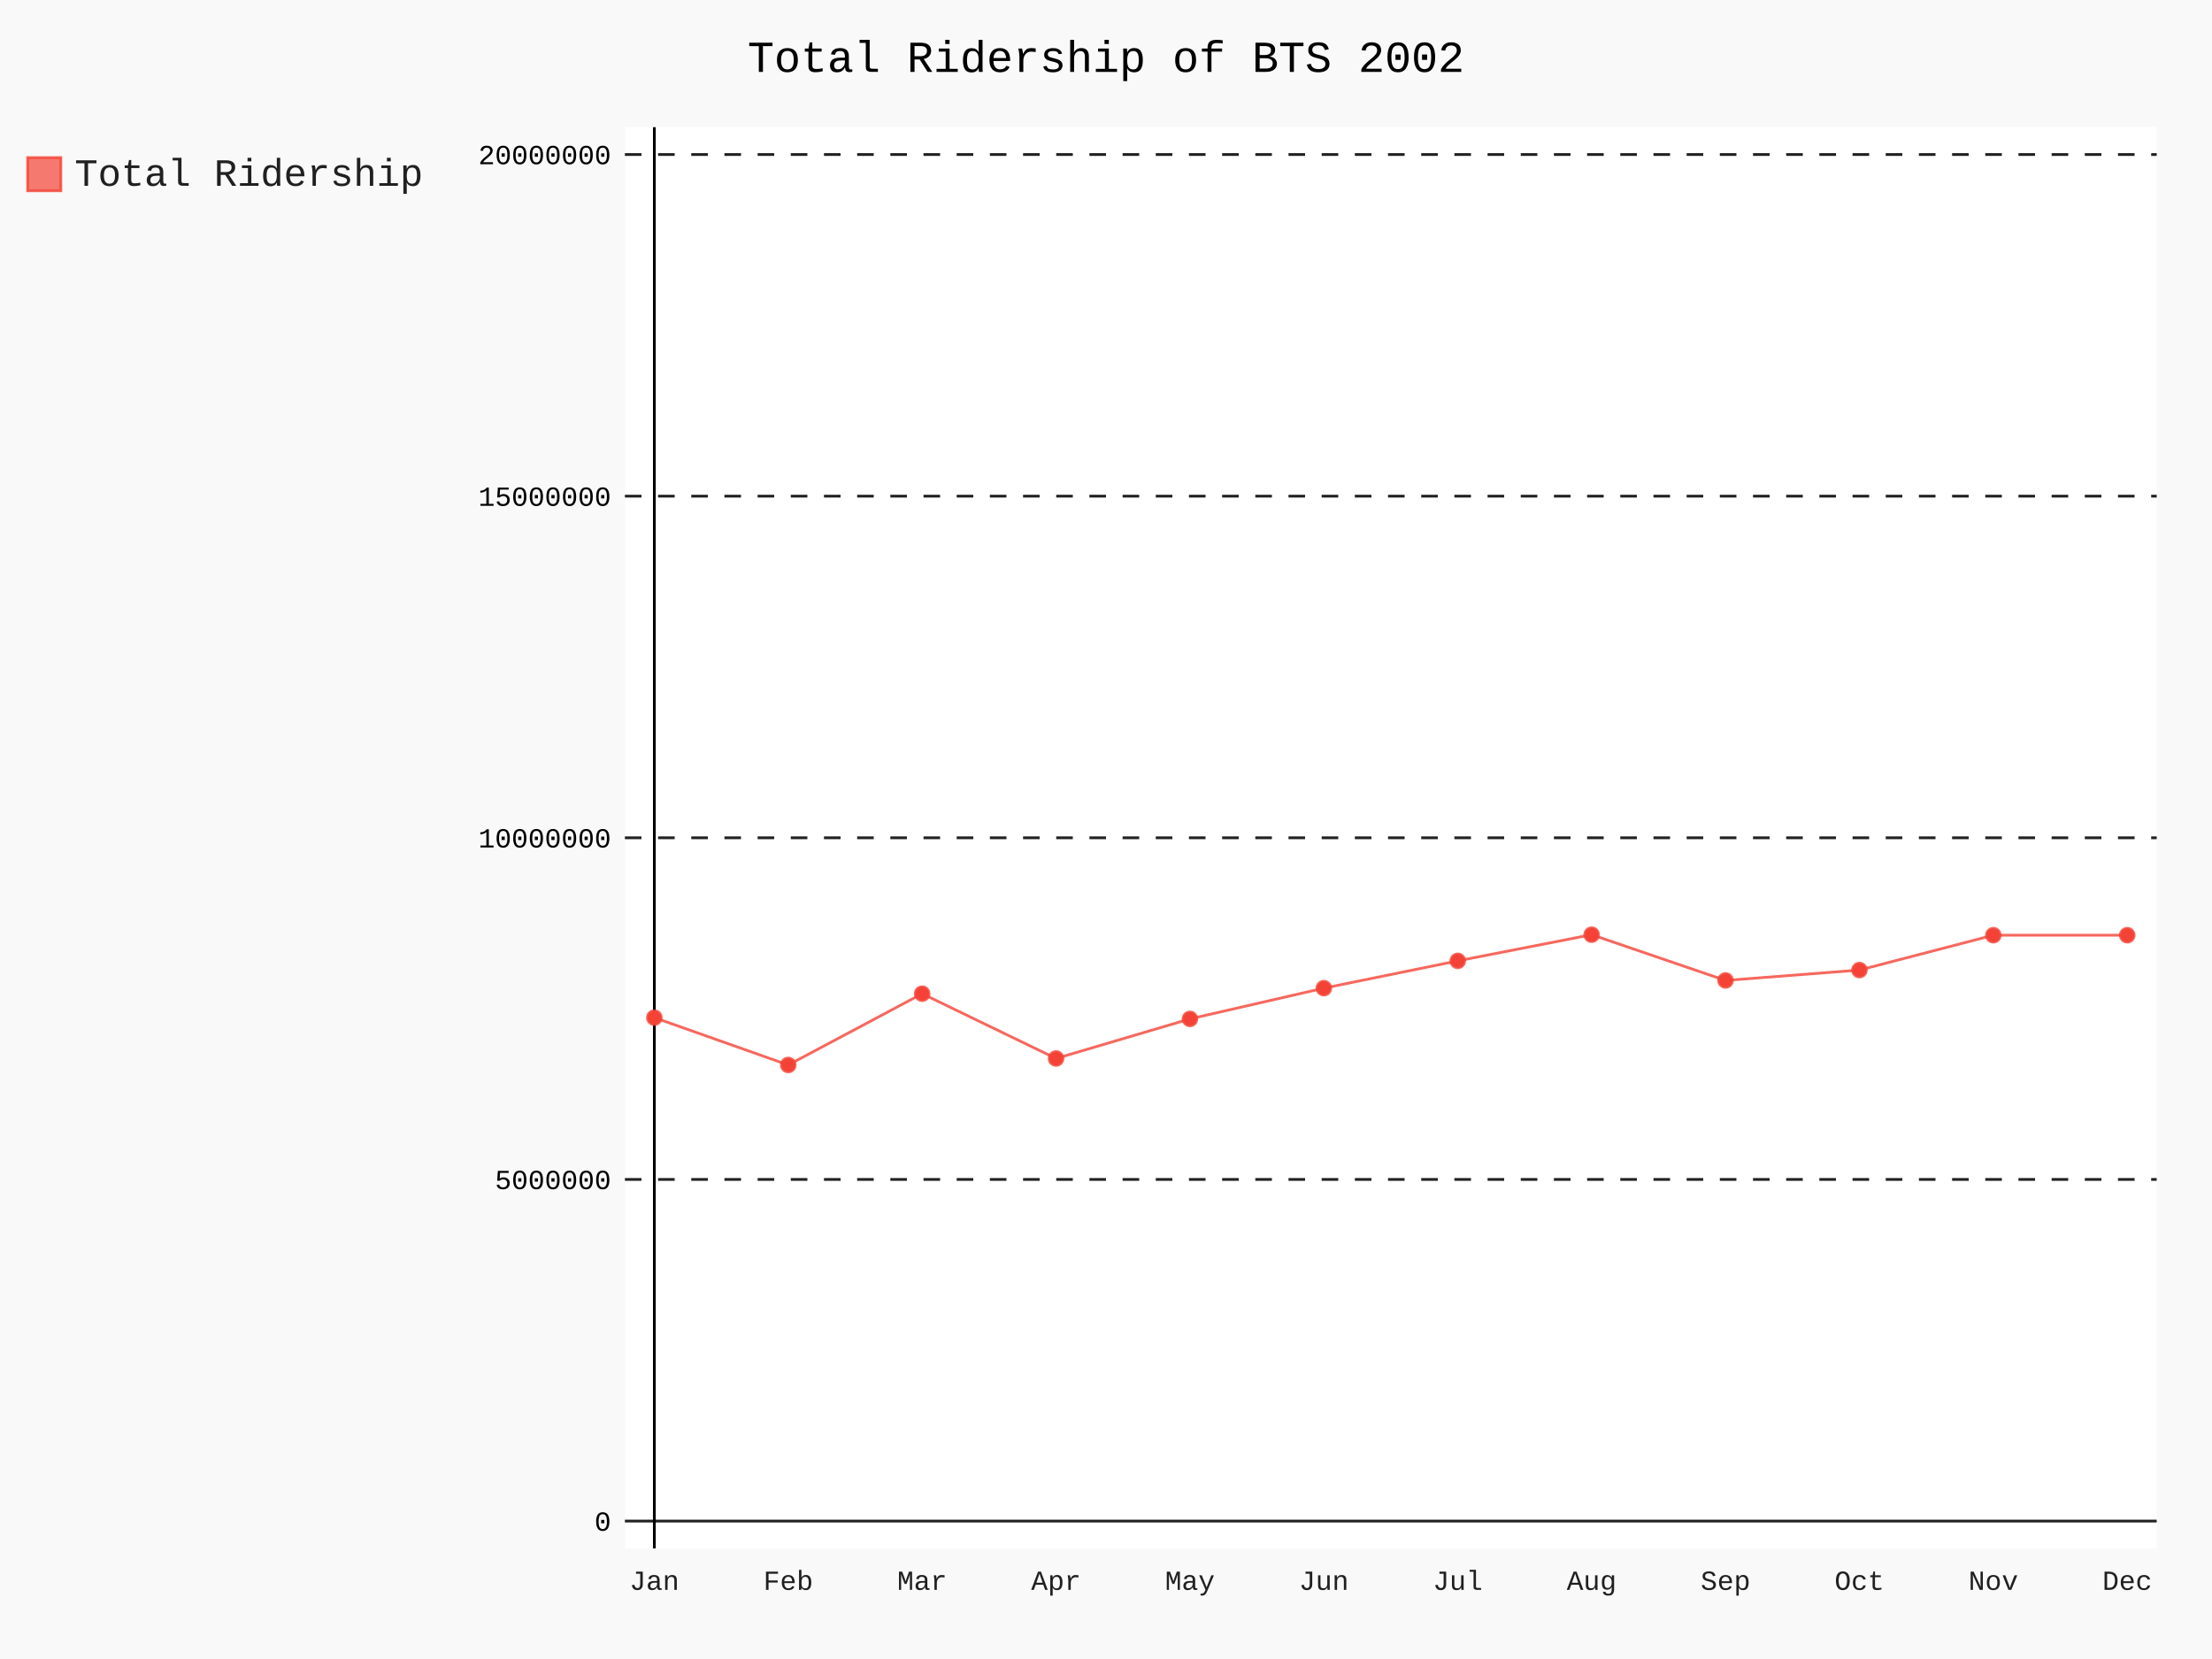
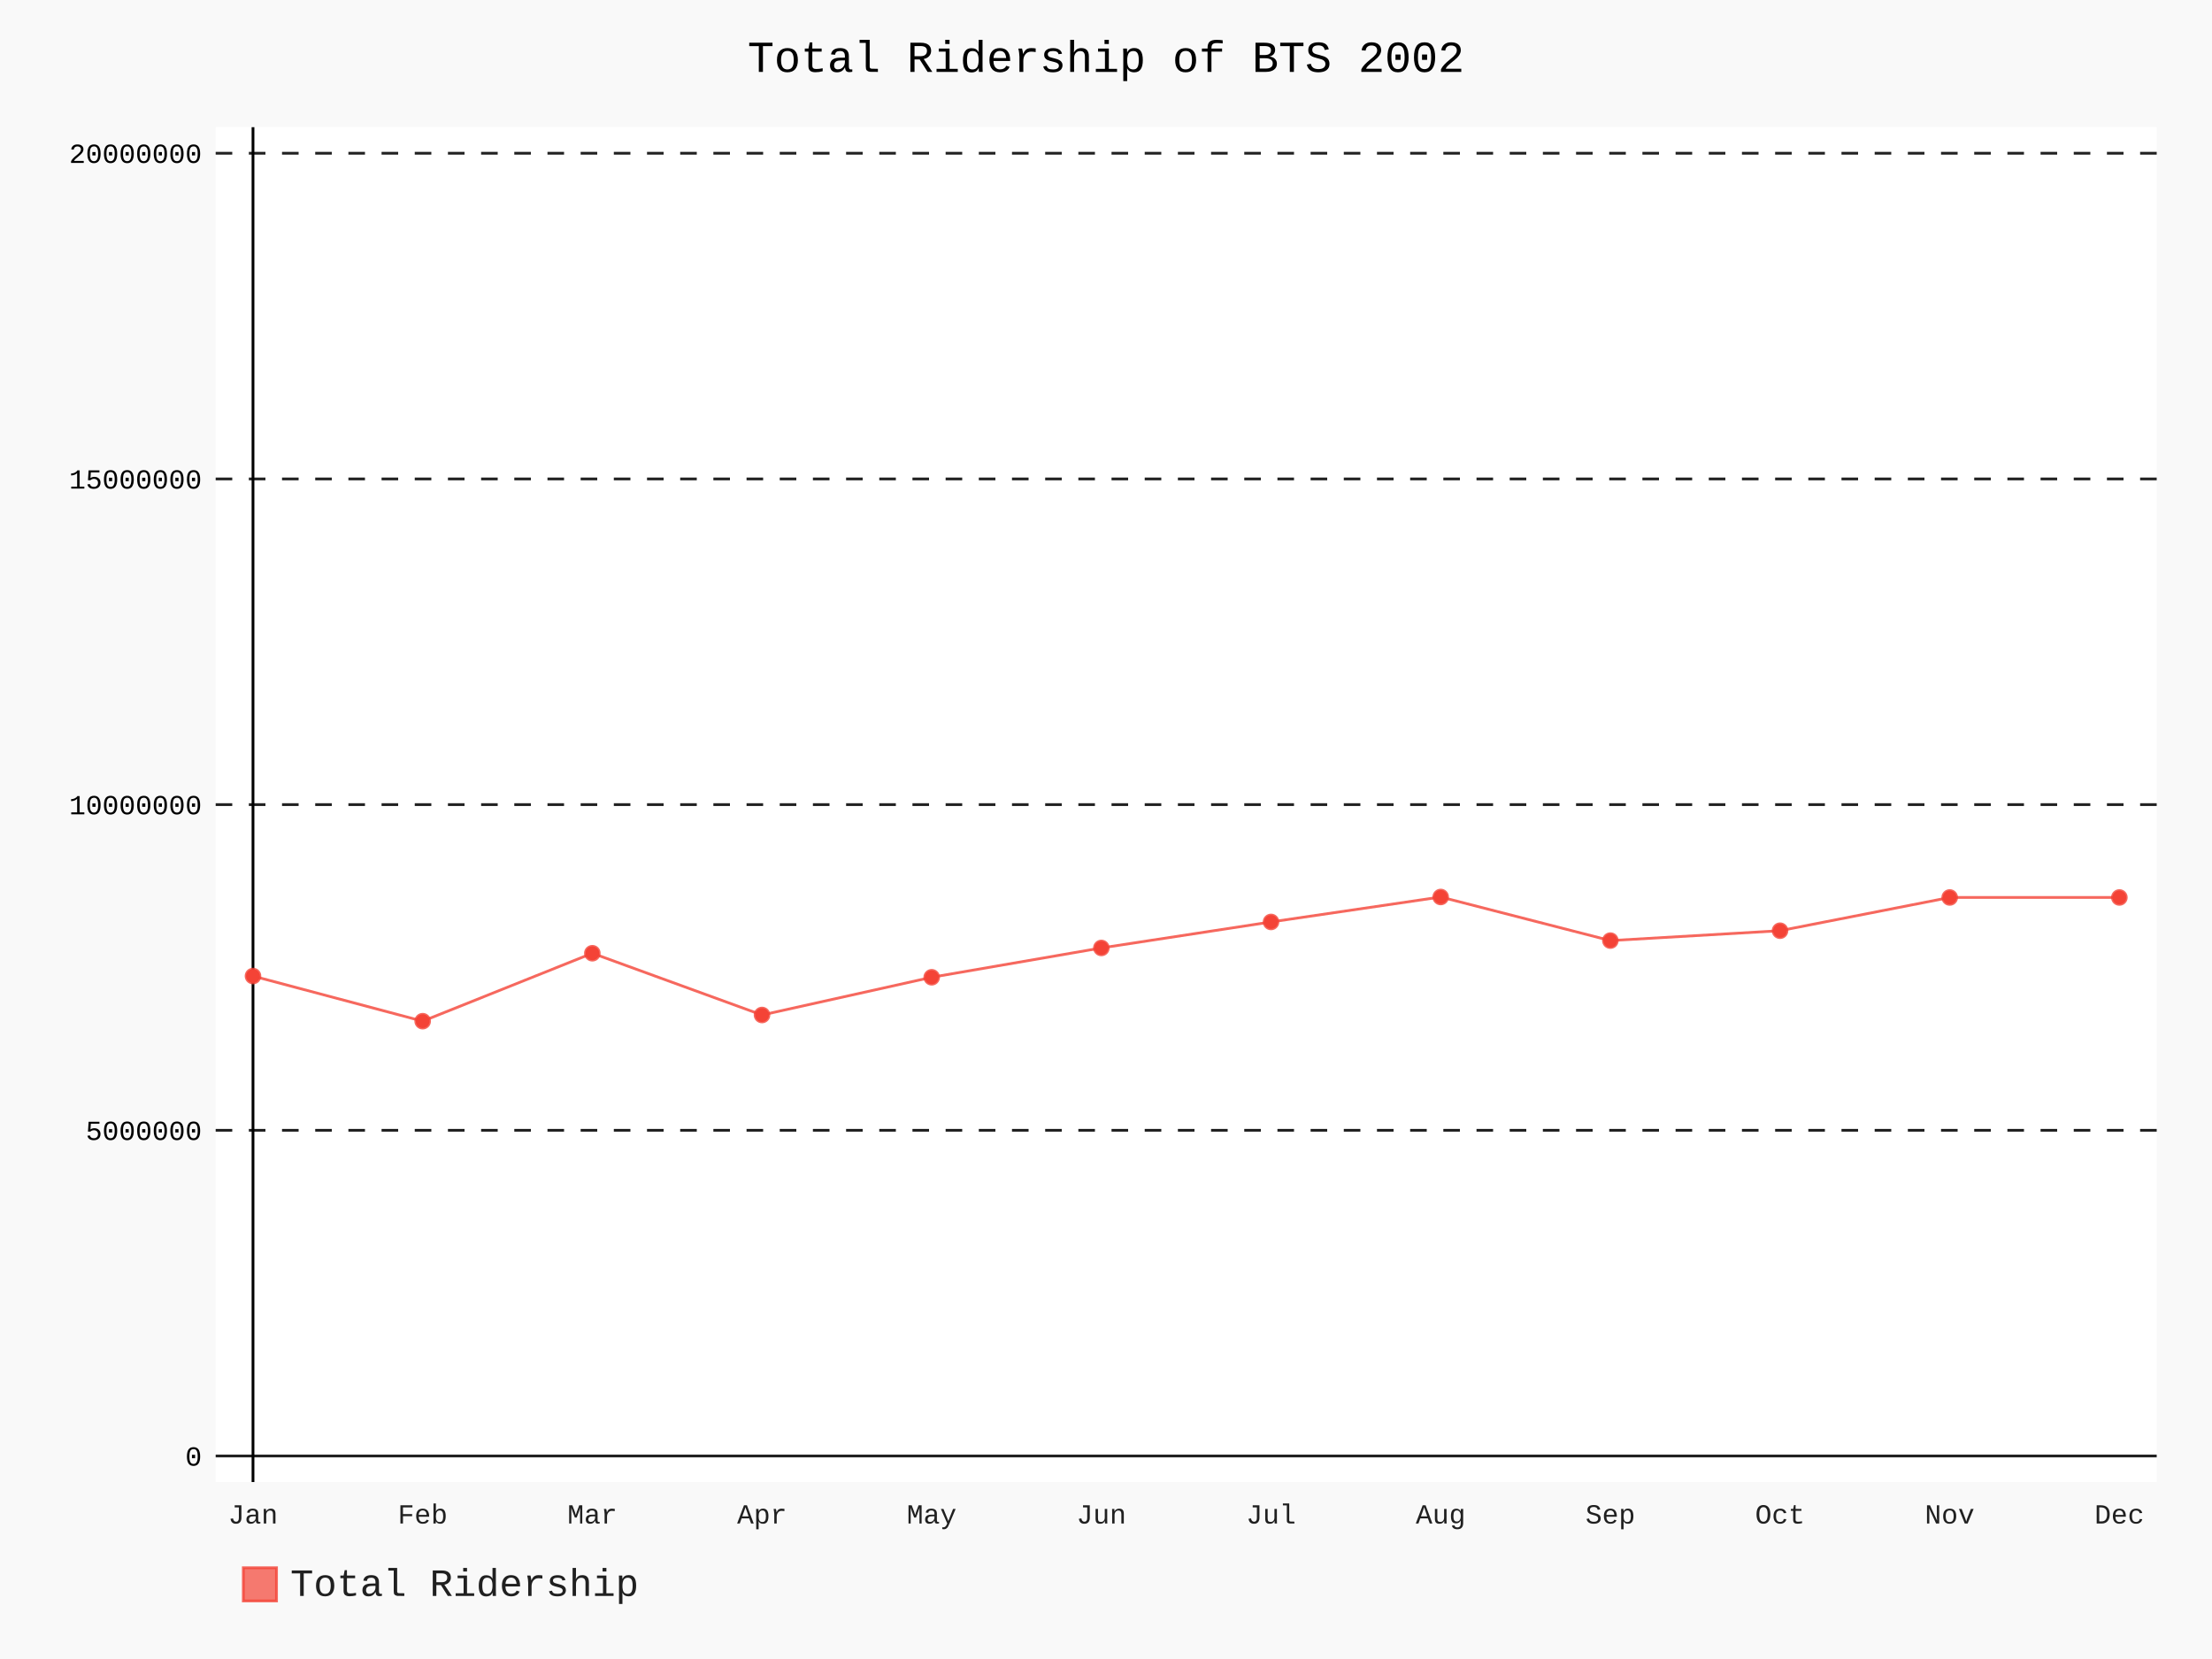
- <svg xmlns="http://www.w3.org/2000/svg" class="pygal-chart" id="chart-074308d4-0931-48b1-ad31-99ecc52aa25a" viewBox="0 0 800 600">
+ <svg xmlns="http://www.w3.org/2000/svg" class="pygal-chart" id="chart-81f9c560-1234-447c-b643-2c089e0d10a4" viewBox="0 0 800 600">
  <defs>
-     <style type="text/css">#chart-074308d4-0931-48b1-ad31-99ecc52aa25a{-webkit-user-select:none;-webkit-font-smoothing:antialiased;font-family:Consolas,"Liberation Mono",Menlo,Courier,monospace}#chart-074308d4-0931-48b1-ad31-99ecc52aa25a .title{font-family:Consolas,"Liberation Mono",Menlo,Courier,monospace;font-size:16px}#chart-074308d4-0931-48b1-ad31-99ecc52aa25a .legends .legend text{font-family:Consolas,"Liberation Mono",Menlo,Courier,monospace;font-size:14px}#chart-074308d4-0931-48b1-ad31-99ecc52aa25a .axis text{font-family:Consolas,"Liberation Mono",Menlo,Courier,monospace;font-size:10px}#chart-074308d4-0931-48b1-ad31-99ecc52aa25a .axis text.major{font-family:Consolas,"Liberation Mono",Menlo,Courier,monospace;font-size:10px}#chart-074308d4-0931-48b1-ad31-99ecc52aa25a .text-overlay text.value{font-family:Consolas,"Liberation Mono",Menlo,Courier,monospace;font-size:16px}#chart-074308d4-0931-48b1-ad31-99ecc52aa25a .text-overlay text.label{font-family:Consolas,"Liberation Mono",Menlo,Courier,monospace;font-size:10px}#chart-074308d4-0931-48b1-ad31-99ecc52aa25a .tooltip{font-family:Consolas,"Liberation Mono",Menlo,Courier,monospace;font-size:14px}#chart-074308d4-0931-48b1-ad31-99ecc52aa25a text.no_data{font-family:Consolas,"Liberation Mono",Menlo,Courier,monospace;font-size:64px}
- #chart-074308d4-0931-48b1-ad31-99ecc52aa25a{background-color:rgba(249,249,249,1)}#chart-074308d4-0931-48b1-ad31-99ecc52aa25a path,#chart-074308d4-0931-48b1-ad31-99ecc52aa25a line,#chart-074308d4-0931-48b1-ad31-99ecc52aa25a rect,#chart-074308d4-0931-48b1-ad31-99ecc52aa25a circle{-webkit-transition:150ms;-moz-transition:150ms;transition:150ms}#chart-074308d4-0931-48b1-ad31-99ecc52aa25a .graph &gt; .background{fill:rgba(249,249,249,1)}#chart-074308d4-0931-48b1-ad31-99ecc52aa25a .plot &gt; .background{fill:rgba(255,255,255,1)}#chart-074308d4-0931-48b1-ad31-99ecc52aa25a .graph{fill:rgba(0,0,0,.87)}#chart-074308d4-0931-48b1-ad31-99ecc52aa25a text.no_data{fill:rgba(0,0,0,1)}#chart-074308d4-0931-48b1-ad31-99ecc52aa25a .title{fill:rgba(0,0,0,1)}#chart-074308d4-0931-48b1-ad31-99ecc52aa25a .legends .legend text{fill:rgba(0,0,0,.87)}#chart-074308d4-0931-48b1-ad31-99ecc52aa25a .legends .legend:hover text{fill:rgba(0,0,0,1)}#chart-074308d4-0931-48b1-ad31-99ecc52aa25a .axis .line{stroke:rgba(0,0,0,1)}#chart-074308d4-0931-48b1-ad31-99ecc52aa25a .axis .guide.line{stroke:rgba(0,0,0,.54)}#chart-074308d4-0931-48b1-ad31-99ecc52aa25a .axis .major.line{stroke:rgba(0,0,0,.87)}#chart-074308d4-0931-48b1-ad31-99ecc52aa25a .axis text.major{fill:rgba(0,0,0,1)}#chart-074308d4-0931-48b1-ad31-99ecc52aa25a .axis.y .guides:hover .guide.line,#chart-074308d4-0931-48b1-ad31-99ecc52aa25a .line-graph .axis.x .guides:hover .guide.line,#chart-074308d4-0931-48b1-ad31-99ecc52aa25a .stackedline-graph .axis.x .guides:hover .guide.line,#chart-074308d4-0931-48b1-ad31-99ecc52aa25a .xy-graph .axis.x .guides:hover .guide.line{stroke:rgba(0,0,0,1)}#chart-074308d4-0931-48b1-ad31-99ecc52aa25a .axis .guides:hover text{fill:rgba(0,0,0,1)}#chart-074308d4-0931-48b1-ad31-99ecc52aa25a .reactive{fill-opacity:.7;stroke-opacity:.8}#chart-074308d4-0931-48b1-ad31-99ecc52aa25a .ci{stroke:rgba(0,0,0,.87)}#chart-074308d4-0931-48b1-ad31-99ecc52aa25a .reactive.active,#chart-074308d4-0931-48b1-ad31-99ecc52aa25a .active .reactive{fill-opacity:.8;stroke-opacity:.9;stroke-width:4}#chart-074308d4-0931-48b1-ad31-99ecc52aa25a .ci .reactive.active{stroke-width:1.5}#chart-074308d4-0931-48b1-ad31-99ecc52aa25a .series text{fill:rgba(0,0,0,1)}#chart-074308d4-0931-48b1-ad31-99ecc52aa25a .tooltip rect{fill:rgba(255,255,255,1);stroke:rgba(0,0,0,1);-webkit-transition:opacity 150ms;-moz-transition:opacity 150ms;transition:opacity 150ms}#chart-074308d4-0931-48b1-ad31-99ecc52aa25a .tooltip .label{fill:rgba(0,0,0,.87)}#chart-074308d4-0931-48b1-ad31-99ecc52aa25a .tooltip .label{fill:rgba(0,0,0,.87)}#chart-074308d4-0931-48b1-ad31-99ecc52aa25a .tooltip .legend{font-size:.8em;fill:rgba(0,0,0,.54)}#chart-074308d4-0931-48b1-ad31-99ecc52aa25a .tooltip .x_label{font-size:.6em;fill:rgba(0,0,0,1)}#chart-074308d4-0931-48b1-ad31-99ecc52aa25a .tooltip .xlink{font-size:.5em;text-decoration:underline}#chart-074308d4-0931-48b1-ad31-99ecc52aa25a .tooltip .value{font-size:1.5em}#chart-074308d4-0931-48b1-ad31-99ecc52aa25a .bound{font-size:.5em}#chart-074308d4-0931-48b1-ad31-99ecc52aa25a .max-value{font-size:.75em;fill:rgba(0,0,0,.54)}#chart-074308d4-0931-48b1-ad31-99ecc52aa25a .map-element{fill:rgba(255,255,255,1);stroke:rgba(0,0,0,.54) !important}#chart-074308d4-0931-48b1-ad31-99ecc52aa25a .map-element .reactive{fill-opacity:inherit;stroke-opacity:inherit}#chart-074308d4-0931-48b1-ad31-99ecc52aa25a .color-0,#chart-074308d4-0931-48b1-ad31-99ecc52aa25a .color-0 a:visited{stroke:#F44336;fill:#F44336}#chart-074308d4-0931-48b1-ad31-99ecc52aa25a .text-overlay .color-0 text{fill:black}
- #chart-074308d4-0931-48b1-ad31-99ecc52aa25a text.no_data{text-anchor:middle}#chart-074308d4-0931-48b1-ad31-99ecc52aa25a .guide.line{fill:none}#chart-074308d4-0931-48b1-ad31-99ecc52aa25a .centered{text-anchor:middle}#chart-074308d4-0931-48b1-ad31-99ecc52aa25a .title{text-anchor:middle}#chart-074308d4-0931-48b1-ad31-99ecc52aa25a .legends .legend text{fill-opacity:1}#chart-074308d4-0931-48b1-ad31-99ecc52aa25a .axis.x text{text-anchor:middle}#chart-074308d4-0931-48b1-ad31-99ecc52aa25a .axis.x:not(.web) text[transform]{text-anchor:start}#chart-074308d4-0931-48b1-ad31-99ecc52aa25a .axis.x:not(.web) text[transform].backwards{text-anchor:end}#chart-074308d4-0931-48b1-ad31-99ecc52aa25a .axis.y text{text-anchor:end}#chart-074308d4-0931-48b1-ad31-99ecc52aa25a .axis.y text[transform].backwards{text-anchor:start}#chart-074308d4-0931-48b1-ad31-99ecc52aa25a .axis.y2 text{text-anchor:start}#chart-074308d4-0931-48b1-ad31-99ecc52aa25a .axis.y2 text[transform].backwards{text-anchor:end}#chart-074308d4-0931-48b1-ad31-99ecc52aa25a .axis .guide.line{stroke-dasharray:4,4}#chart-074308d4-0931-48b1-ad31-99ecc52aa25a .axis .major.guide.line{stroke-dasharray:6,6}#chart-074308d4-0931-48b1-ad31-99ecc52aa25a .horizontal .axis.y .guide.line,#chart-074308d4-0931-48b1-ad31-99ecc52aa25a .horizontal .axis.y2 .guide.line,#chart-074308d4-0931-48b1-ad31-99ecc52aa25a .vertical .axis.x .guide.line{opacity:0}#chart-074308d4-0931-48b1-ad31-99ecc52aa25a .horizontal .axis.always_show .guide.line,#chart-074308d4-0931-48b1-ad31-99ecc52aa25a .vertical .axis.always_show .guide.line{opacity:1 !important}#chart-074308d4-0931-48b1-ad31-99ecc52aa25a .axis.y .guides:hover .guide.line,#chart-074308d4-0931-48b1-ad31-99ecc52aa25a .axis.y2 .guides:hover .guide.line,#chart-074308d4-0931-48b1-ad31-99ecc52aa25a .axis.x .guides:hover .guide.line{opacity:1}#chart-074308d4-0931-48b1-ad31-99ecc52aa25a .axis .guides:hover text{opacity:1}#chart-074308d4-0931-48b1-ad31-99ecc52aa25a .nofill{fill:none}#chart-074308d4-0931-48b1-ad31-99ecc52aa25a .subtle-fill{fill-opacity:.2}#chart-074308d4-0931-48b1-ad31-99ecc52aa25a .dot{stroke-width:1px;fill-opacity:1}#chart-074308d4-0931-48b1-ad31-99ecc52aa25a .dot.active{stroke-width:5px}#chart-074308d4-0931-48b1-ad31-99ecc52aa25a .dot.negative{fill:transparent}#chart-074308d4-0931-48b1-ad31-99ecc52aa25a text,#chart-074308d4-0931-48b1-ad31-99ecc52aa25a tspan{stroke:none !important}#chart-074308d4-0931-48b1-ad31-99ecc52aa25a .series text.active{opacity:1}#chart-074308d4-0931-48b1-ad31-99ecc52aa25a .tooltip rect{fill-opacity:.95;stroke-width:.5}#chart-074308d4-0931-48b1-ad31-99ecc52aa25a .tooltip text{fill-opacity:1}#chart-074308d4-0931-48b1-ad31-99ecc52aa25a .showable{visibility:hidden}#chart-074308d4-0931-48b1-ad31-99ecc52aa25a .showable.shown{visibility:visible}#chart-074308d4-0931-48b1-ad31-99ecc52aa25a .gauge-background{fill:rgba(229,229,229,1);stroke:none}#chart-074308d4-0931-48b1-ad31-99ecc52aa25a .bg-lines{stroke:rgba(249,249,249,1);stroke-width:2px}</style>
+     <style type="text/css">#chart-81f9c560-1234-447c-b643-2c089e0d10a4{-webkit-user-select:none;-webkit-font-smoothing:antialiased;font-family:Consolas,"Liberation Mono",Menlo,Courier,monospace}#chart-81f9c560-1234-447c-b643-2c089e0d10a4 .title{font-family:Consolas,"Liberation Mono",Menlo,Courier,monospace;font-size:16px}#chart-81f9c560-1234-447c-b643-2c089e0d10a4 .legends .legend text{font-family:Consolas,"Liberation Mono",Menlo,Courier,monospace;font-size:14px}#chart-81f9c560-1234-447c-b643-2c089e0d10a4 .axis text{font-family:Consolas,"Liberation Mono",Menlo,Courier,monospace;font-size:10px}#chart-81f9c560-1234-447c-b643-2c089e0d10a4 .axis text.major{font-family:Consolas,"Liberation Mono",Menlo,Courier,monospace;font-size:10px}#chart-81f9c560-1234-447c-b643-2c089e0d10a4 .text-overlay text.value{font-family:Consolas,"Liberation Mono",Menlo,Courier,monospace;font-size:16px}#chart-81f9c560-1234-447c-b643-2c089e0d10a4 .text-overlay text.label{font-family:Consolas,"Liberation Mono",Menlo,Courier,monospace;font-size:10px}#chart-81f9c560-1234-447c-b643-2c089e0d10a4 .tooltip{font-family:Consolas,"Liberation Mono",Menlo,Courier,monospace;font-size:14px}#chart-81f9c560-1234-447c-b643-2c089e0d10a4 text.no_data{font-family:Consolas,"Liberation Mono",Menlo,Courier,monospace;font-size:64px}
+ #chart-81f9c560-1234-447c-b643-2c089e0d10a4{background-color:rgba(249,249,249,1)}#chart-81f9c560-1234-447c-b643-2c089e0d10a4 path,#chart-81f9c560-1234-447c-b643-2c089e0d10a4 line,#chart-81f9c560-1234-447c-b643-2c089e0d10a4 rect,#chart-81f9c560-1234-447c-b643-2c089e0d10a4 circle{-webkit-transition:150ms;-moz-transition:150ms;transition:150ms}#chart-81f9c560-1234-447c-b643-2c089e0d10a4 .graph &gt; .background{fill:rgba(249,249,249,1)}#chart-81f9c560-1234-447c-b643-2c089e0d10a4 .plot &gt; .background{fill:rgba(255,255,255,1)}#chart-81f9c560-1234-447c-b643-2c089e0d10a4 .graph{fill:rgba(0,0,0,.87)}#chart-81f9c560-1234-447c-b643-2c089e0d10a4 text.no_data{fill:rgba(0,0,0,1)}#chart-81f9c560-1234-447c-b643-2c089e0d10a4 .title{fill:rgba(0,0,0,1)}#chart-81f9c560-1234-447c-b643-2c089e0d10a4 .legends .legend text{fill:rgba(0,0,0,.87)}#chart-81f9c560-1234-447c-b643-2c089e0d10a4 .legends .legend:hover text{fill:rgba(0,0,0,1)}#chart-81f9c560-1234-447c-b643-2c089e0d10a4 .axis .line{stroke:rgba(0,0,0,1)}#chart-81f9c560-1234-447c-b643-2c089e0d10a4 .axis .guide.line{stroke:rgba(0,0,0,.54)}#chart-81f9c560-1234-447c-b643-2c089e0d10a4 .axis .major.line{stroke:rgba(0,0,0,.87)}#chart-81f9c560-1234-447c-b643-2c089e0d10a4 .axis text.major{fill:rgba(0,0,0,1)}#chart-81f9c560-1234-447c-b643-2c089e0d10a4 .axis.y .guides:hover .guide.line,#chart-81f9c560-1234-447c-b643-2c089e0d10a4 .line-graph .axis.x .guides:hover .guide.line,#chart-81f9c560-1234-447c-b643-2c089e0d10a4 .stackedline-graph .axis.x .guides:hover .guide.line,#chart-81f9c560-1234-447c-b643-2c089e0d10a4 .xy-graph .axis.x .guides:hover .guide.line{stroke:rgba(0,0,0,1)}#chart-81f9c560-1234-447c-b643-2c089e0d10a4 .axis .guides:hover text{fill:rgba(0,0,0,1)}#chart-81f9c560-1234-447c-b643-2c089e0d10a4 .reactive{fill-opacity:.7;stroke-opacity:.8}#chart-81f9c560-1234-447c-b643-2c089e0d10a4 .ci{stroke:rgba(0,0,0,.87)}#chart-81f9c560-1234-447c-b643-2c089e0d10a4 .reactive.active,#chart-81f9c560-1234-447c-b643-2c089e0d10a4 .active .reactive{fill-opacity:.8;stroke-opacity:.9;stroke-width:4}#chart-81f9c560-1234-447c-b643-2c089e0d10a4 .ci .reactive.active{stroke-width:1.5}#chart-81f9c560-1234-447c-b643-2c089e0d10a4 .series text{fill:rgba(0,0,0,1)}#chart-81f9c560-1234-447c-b643-2c089e0d10a4 .tooltip rect{fill:rgba(255,255,255,1);stroke:rgba(0,0,0,1);-webkit-transition:opacity 150ms;-moz-transition:opacity 150ms;transition:opacity 150ms}#chart-81f9c560-1234-447c-b643-2c089e0d10a4 .tooltip .label{fill:rgba(0,0,0,.87)}#chart-81f9c560-1234-447c-b643-2c089e0d10a4 .tooltip .label{fill:rgba(0,0,0,.87)}#chart-81f9c560-1234-447c-b643-2c089e0d10a4 .tooltip .legend{font-size:.8em;fill:rgba(0,0,0,.54)}#chart-81f9c560-1234-447c-b643-2c089e0d10a4 .tooltip .x_label{font-size:.6em;fill:rgba(0,0,0,1)}#chart-81f9c560-1234-447c-b643-2c089e0d10a4 .tooltip .xlink{font-size:.5em;text-decoration:underline}#chart-81f9c560-1234-447c-b643-2c089e0d10a4 .tooltip .value{font-size:1.5em}#chart-81f9c560-1234-447c-b643-2c089e0d10a4 .bound{font-size:.5em}#chart-81f9c560-1234-447c-b643-2c089e0d10a4 .max-value{font-size:.75em;fill:rgba(0,0,0,.54)}#chart-81f9c560-1234-447c-b643-2c089e0d10a4 .map-element{fill:rgba(255,255,255,1);stroke:rgba(0,0,0,.54) !important}#chart-81f9c560-1234-447c-b643-2c089e0d10a4 .map-element .reactive{fill-opacity:inherit;stroke-opacity:inherit}#chart-81f9c560-1234-447c-b643-2c089e0d10a4 .color-0,#chart-81f9c560-1234-447c-b643-2c089e0d10a4 .color-0 a:visited{stroke:#F44336;fill:#F44336}#chart-81f9c560-1234-447c-b643-2c089e0d10a4 .text-overlay .color-0 text{fill:black}
+ #chart-81f9c560-1234-447c-b643-2c089e0d10a4 text.no_data{text-anchor:middle}#chart-81f9c560-1234-447c-b643-2c089e0d10a4 .guide.line{fill:none}#chart-81f9c560-1234-447c-b643-2c089e0d10a4 .centered{text-anchor:middle}#chart-81f9c560-1234-447c-b643-2c089e0d10a4 .title{text-anchor:middle}#chart-81f9c560-1234-447c-b643-2c089e0d10a4 .legends .legend text{fill-opacity:1}#chart-81f9c560-1234-447c-b643-2c089e0d10a4 .axis.x text{text-anchor:middle}#chart-81f9c560-1234-447c-b643-2c089e0d10a4 .axis.x:not(.web) text[transform]{text-anchor:start}#chart-81f9c560-1234-447c-b643-2c089e0d10a4 .axis.x:not(.web) text[transform].backwards{text-anchor:end}#chart-81f9c560-1234-447c-b643-2c089e0d10a4 .axis.y text{text-anchor:end}#chart-81f9c560-1234-447c-b643-2c089e0d10a4 .axis.y text[transform].backwards{text-anchor:start}#chart-81f9c560-1234-447c-b643-2c089e0d10a4 .axis.y2 text{text-anchor:start}#chart-81f9c560-1234-447c-b643-2c089e0d10a4 .axis.y2 text[transform].backwards{text-anchor:end}#chart-81f9c560-1234-447c-b643-2c089e0d10a4 .axis .guide.line{stroke-dasharray:4,4}#chart-81f9c560-1234-447c-b643-2c089e0d10a4 .axis .major.guide.line{stroke-dasharray:6,6}#chart-81f9c560-1234-447c-b643-2c089e0d10a4 .horizontal .axis.y .guide.line,#chart-81f9c560-1234-447c-b643-2c089e0d10a4 .horizontal .axis.y2 .guide.line,#chart-81f9c560-1234-447c-b643-2c089e0d10a4 .vertical .axis.x .guide.line{opacity:0}#chart-81f9c560-1234-447c-b643-2c089e0d10a4 .horizontal .axis.always_show .guide.line,#chart-81f9c560-1234-447c-b643-2c089e0d10a4 .vertical .axis.always_show .guide.line{opacity:1 !important}#chart-81f9c560-1234-447c-b643-2c089e0d10a4 .axis.y .guides:hover .guide.line,#chart-81f9c560-1234-447c-b643-2c089e0d10a4 .axis.y2 .guides:hover .guide.line,#chart-81f9c560-1234-447c-b643-2c089e0d10a4 .axis.x .guides:hover .guide.line{opacity:1}#chart-81f9c560-1234-447c-b643-2c089e0d10a4 .axis .guides:hover text{opacity:1}#chart-81f9c560-1234-447c-b643-2c089e0d10a4 .nofill{fill:none}#chart-81f9c560-1234-447c-b643-2c089e0d10a4 .subtle-fill{fill-opacity:.2}#chart-81f9c560-1234-447c-b643-2c089e0d10a4 .dot{stroke-width:1px;fill-opacity:1}#chart-81f9c560-1234-447c-b643-2c089e0d10a4 .dot.active{stroke-width:5px}#chart-81f9c560-1234-447c-b643-2c089e0d10a4 .dot.negative{fill:transparent}#chart-81f9c560-1234-447c-b643-2c089e0d10a4 text,#chart-81f9c560-1234-447c-b643-2c089e0d10a4 tspan{stroke:none !important}#chart-81f9c560-1234-447c-b643-2c089e0d10a4 .series text.active{opacity:1}#chart-81f9c560-1234-447c-b643-2c089e0d10a4 .tooltip rect{fill-opacity:.95;stroke-width:.5}#chart-81f9c560-1234-447c-b643-2c089e0d10a4 .tooltip text{fill-opacity:1}#chart-81f9c560-1234-447c-b643-2c089e0d10a4 .showable{visibility:hidden}#chart-81f9c560-1234-447c-b643-2c089e0d10a4 .showable.shown{visibility:visible}#chart-81f9c560-1234-447c-b643-2c089e0d10a4 .gauge-background{fill:rgba(229,229,229,1);stroke:none}#chart-81f9c560-1234-447c-b643-2c089e0d10a4 .bg-lines{stroke:rgba(249,249,249,1);stroke-width:2px}</style>
  </defs>
  <g class="graph line-graph vertical">
    <rect class="background" height="600" width="800" x="0" y="0" />
-     <g class="plot" transform="translate(226, 46)">
-       <rect class="background" height="514" width="554.0" x="0" y="0" />
+     <g class="plot" transform="translate(78, 46)">
+       <rect class="background" height="490.0" width="702.0" x="0" y="0" />
      <g class="axis y always_show">
        <g class="guides">
-           <path class="axis major line" d="M0 504.115 h554" />
-           <text class="major" x="-5" y="507.615">0</text>
+           <path class="axis major line" d="M0 480.577 h702" />
+           <text class="major" x="-5" y="484.077">0</text>
        </g>
        <g class="guides">
-           <path class="major guide line" d="M0 380.558 h554" />
-           <text class="major" x="-5" y="384.058">5000000</text>
+           <path class="major guide line" d="M0 362.788 h702" />
+           <text class="major" x="-5" y="366.288">5000000</text>
        </g>
        <g class="guides">
-           <path class="major guide line" d="M0 257 h554" />
-           <text class="major" x="-5" y="260.5">10000000</text>
+           <path class="major guide line" d="M0 245 h702" />
+           <text class="major" x="-5" y="248.5">10000000</text>
        </g>
        <g class="guides">
-           <path class="major guide line" d="M0 133.442 h554" />
-           <text class="major" x="-5" y="136.942">15000000</text>
+           <path class="major guide line" d="M0 127.212 h702" />
+           <text class="major" x="-5" y="130.712">15000000</text>
        </g>
        <g class="guides">
-           <path class="major guide line" d="M0 9.885 h554" />
-           <text class="major" x="-5" y="13.385">20000000</text>
+           <path class="major guide line" d="M0 9.423 h702" />
+           <text class="major" x="-5" y="12.923">20000000</text>
        </g>
      </g>
      <g class="axis x">
        <g class="guides">
-           <path class="line" d="M10.654 0 v514" />
-           <text class="" x="10.654" y="529.0">Jan</text>
+           <path class="line" d="M13.5 0 v490" />
+           <text class="" x="13.5" y="505.0">Jan</text>
        </g>
        <g class="guides">
-           <path class="guide line" d="M59.08 0 v514" />
-           <text class="" x="59.08" y="529.0">Feb</text>
+           <path class="guide line" d="M74.864 0 v490" />
+           <text class="" x="74.864" y="505.0">Feb</text>
        </g>
        <g class="guides">
-           <path class="guide line" d="M107.507 0 v514" />
-           <text class="" x="107.507" y="529.0">Mar</text>
+           <path class="guide line" d="M136.227 0 v490" />
+           <text class="" x="136.227" y="505.0">Mar</text>
        </g>
        <g class="guides">
-           <path class="guide line" d="M155.934 0 v514" />
-           <text class="" x="155.934" y="529.0">Apr</text>
+           <path class="guide line" d="M197.591 0 v490" />
+           <text class="" x="197.591" y="505.0">Apr</text>
        </g>
        <g class="guides">
-           <path class="guide line" d="M204.36 0 v514" />
-           <text class="" x="204.36" y="529.0">May</text>
+           <path class="guide line" d="M258.955 0 v490" />
+           <text class="" x="258.955" y="505.0">May</text>
        </g>
        <g class="guides">
-           <path class="guide line" d="M252.787 0 v514" />
-           <text class="" x="252.787" y="529.0">Jun</text>
+           <path class="guide line" d="M320.318 0 v490" />
+           <text class="" x="320.318" y="505.0">Jun</text>
        </g>
        <g class="guides">
-           <path class="guide line" d="M301.213 0 v514" />
-           <text class="" x="301.213" y="529.0">Jul</text>
+           <path class="guide line" d="M381.682 0 v490" />
+           <text class="" x="381.682" y="505.0">Jul</text>
        </g>
        <g class="guides">
-           <path class="guide line" d="M349.64 0 v514" />
-           <text class="" x="349.64" y="529.0">Aug</text>
+           <path class="guide line" d="M443.045 0 v490" />
+           <text class="" x="443.045" y="505.0">Aug</text>
        </g>
        <g class="guides">
-           <path class="guide line" d="M398.066 0 v514" />
-           <text class="" x="398.066" y="529.0">Sep</text>
+           <path class="guide line" d="M504.409 0 v490" />
+           <text class="" x="504.409" y="505.0">Sep</text>
        </g>
        <g class="guides">
-           <path class="guide line" d="M446.493 0 v514" />
-           <text class="" x="446.493" y="529.0">Oct</text>
+           <path class="guide line" d="M565.773 0 v490" />
+           <text class="" x="565.773" y="505.0">Oct</text>
        </g>
        <g class="guides">
-           <path class="guide line" d="M494.92 0 v514" />
-           <text class="" x="494.92" y="529.0">Nov</text>
+           <path class="guide line" d="M627.136 0 v490" />
+           <text class="" x="627.136" y="505.0">Nov</text>
        </g>
        <g class="guides">
-           <path class="guide line" d="M543.346 0 v514" />
-           <text class="" x="543.346" y="529.0">Dec</text>
+           <path class="guide line" d="M688.5 0 v490" />
+           <text class="" x="688.5" y="505.0">Dec</text>
        </g>
      </g>
      <g class="series serie-0 color-0">
-         <path class="line reactive nofill" d="M10.654 322.042 L59.08 339.16 107.507 313.383 155.934 336.816 204.36 322.5 252.787 311.379 301.213 301.513 349.64 292.047 398.066 308.589 446.493 304.84 494.92 292.228 543.346 292.228" />
+         <path class="line reactive nofill" d="M13.5 307.005 L74.864 323.324 136.227 298.75 197.591 321.089 258.955 307.442 320.318 296.839 381.682 287.435 443.045 278.41 504.409 294.18 565.773 290.606 627.136 278.583 688.5 278.583" />
      </g>
    </g>
    <g class="titles">
      <text class="title plot_title" x="400.0" y="26">Total Ridership of BTS 2002</text>
    </g>
-     <g class="plot overlay" transform="translate(226, 46)">
+     <g class="plot overlay" transform="translate(78, 46)">
      <g class="series serie-0 color-0">
        <g class="dots">
-           <circle class="dot reactive tooltip-trigger" cx="10.654" cy="322.042" r="2.5" />
+           <circle class="dot reactive tooltip-trigger" cx="13.5" cy="307.005" r="2.5" />
        </g>
        <g class="dots">
-           <circle class="dot reactive tooltip-trigger" cx="59.08" cy="339.16" r="2.5" />
+           <circle class="dot reactive tooltip-trigger" cx="74.864" cy="323.324" r="2.5" />
        </g>
        <g class="dots">
-           <circle class="dot reactive tooltip-trigger" cx="107.507" cy="313.383" r="2.5" />
+           <circle class="dot reactive tooltip-trigger" cx="136.227" cy="298.75" r="2.5" />
        </g>
        <g class="dots">
-           <circle class="dot reactive tooltip-trigger" cx="155.934" cy="336.816" r="2.5" />
+           <circle class="dot reactive tooltip-trigger" cx="197.591" cy="321.089" r="2.5" />
        </g>
        <g class="dots">
-           <circle class="dot reactive tooltip-trigger" cx="204.36" cy="322.5" r="2.5" />
+           <circle class="dot reactive tooltip-trigger" cx="258.955" cy="307.442" r="2.5" />
        </g>
        <g class="dots">
-           <circle class="dot reactive tooltip-trigger" cx="252.787" cy="311.379" r="2.5" />
+           <circle class="dot reactive tooltip-trigger" cx="320.318" cy="296.839" r="2.5" />
        </g>
        <g class="dots">
-           <circle class="dot reactive tooltip-trigger" cx="301.213" cy="301.513" r="2.5" />
+           <circle class="dot reactive tooltip-trigger" cx="381.682" cy="287.435" r="2.5" />
        </g>
        <g class="dots">
-           <circle class="dot reactive tooltip-trigger" cx="349.64" cy="292.047" r="2.5" />
+           <circle class="dot reactive tooltip-trigger" cx="443.045" cy="278.41" r="2.5" />
        </g>
        <g class="dots">
-           <circle class="dot reactive tooltip-trigger" cx="398.066" cy="308.589" r="2.5" />
+           <circle class="dot reactive tooltip-trigger" cx="504.409" cy="294.18" r="2.5" />
        </g>
        <g class="dots">
-           <circle class="dot reactive tooltip-trigger" cx="446.493" cy="304.84" r="2.5" />
+           <circle class="dot reactive tooltip-trigger" cx="565.773" cy="290.606" r="2.5" />
        </g>
        <g class="dots">
-           <circle class="dot reactive tooltip-trigger" cx="494.92" cy="292.228" r="2.5" />
+           <circle class="dot reactive tooltip-trigger" cx="627.136" cy="278.583" r="2.5" />
        </g>
        <g class="dots">
-           <circle class="dot reactive tooltip-trigger" cx="543.346" cy="292.228" r="2.5" />
+           <circle class="dot reactive tooltip-trigger" cx="688.5" cy="278.583" r="2.5" />
        </g>
      </g>
    </g>
-     <g class="plot text-overlay" transform="translate(226, 46)">
+     <g class="plot text-overlay" transform="translate(78, 46)">
      <g class="series serie-0 color-0" />
    </g>
-     <g class="plot tooltip-overlay" transform="translate(226, 46)">
+     <g class="plot tooltip-overlay" transform="translate(78, 46)">
      <g class="tooltip" style="opacity: 0" transform="translate(0 0)">
        <rect class="tooltip-box" height="0" rx="0" ry="0" width="0" />
        <g class="text" />
      </g>
    </g>
-     <g class="legends" transform="translate(10, 56)">
+     <g class="legends" transform="translate(88, 566)">
      <g class="legend reactive activate-serie" id="activate-serie-0">
        <rect class="color-0 reactive" height="12" width="12" x="0.0" y="1.0" />
        <text x="17.0" y="11.2">Total Ridership</text>
      </g>
    </g>
-     <g class="legends" transform="translate(790, 56)" />
  </g>
</svg>
